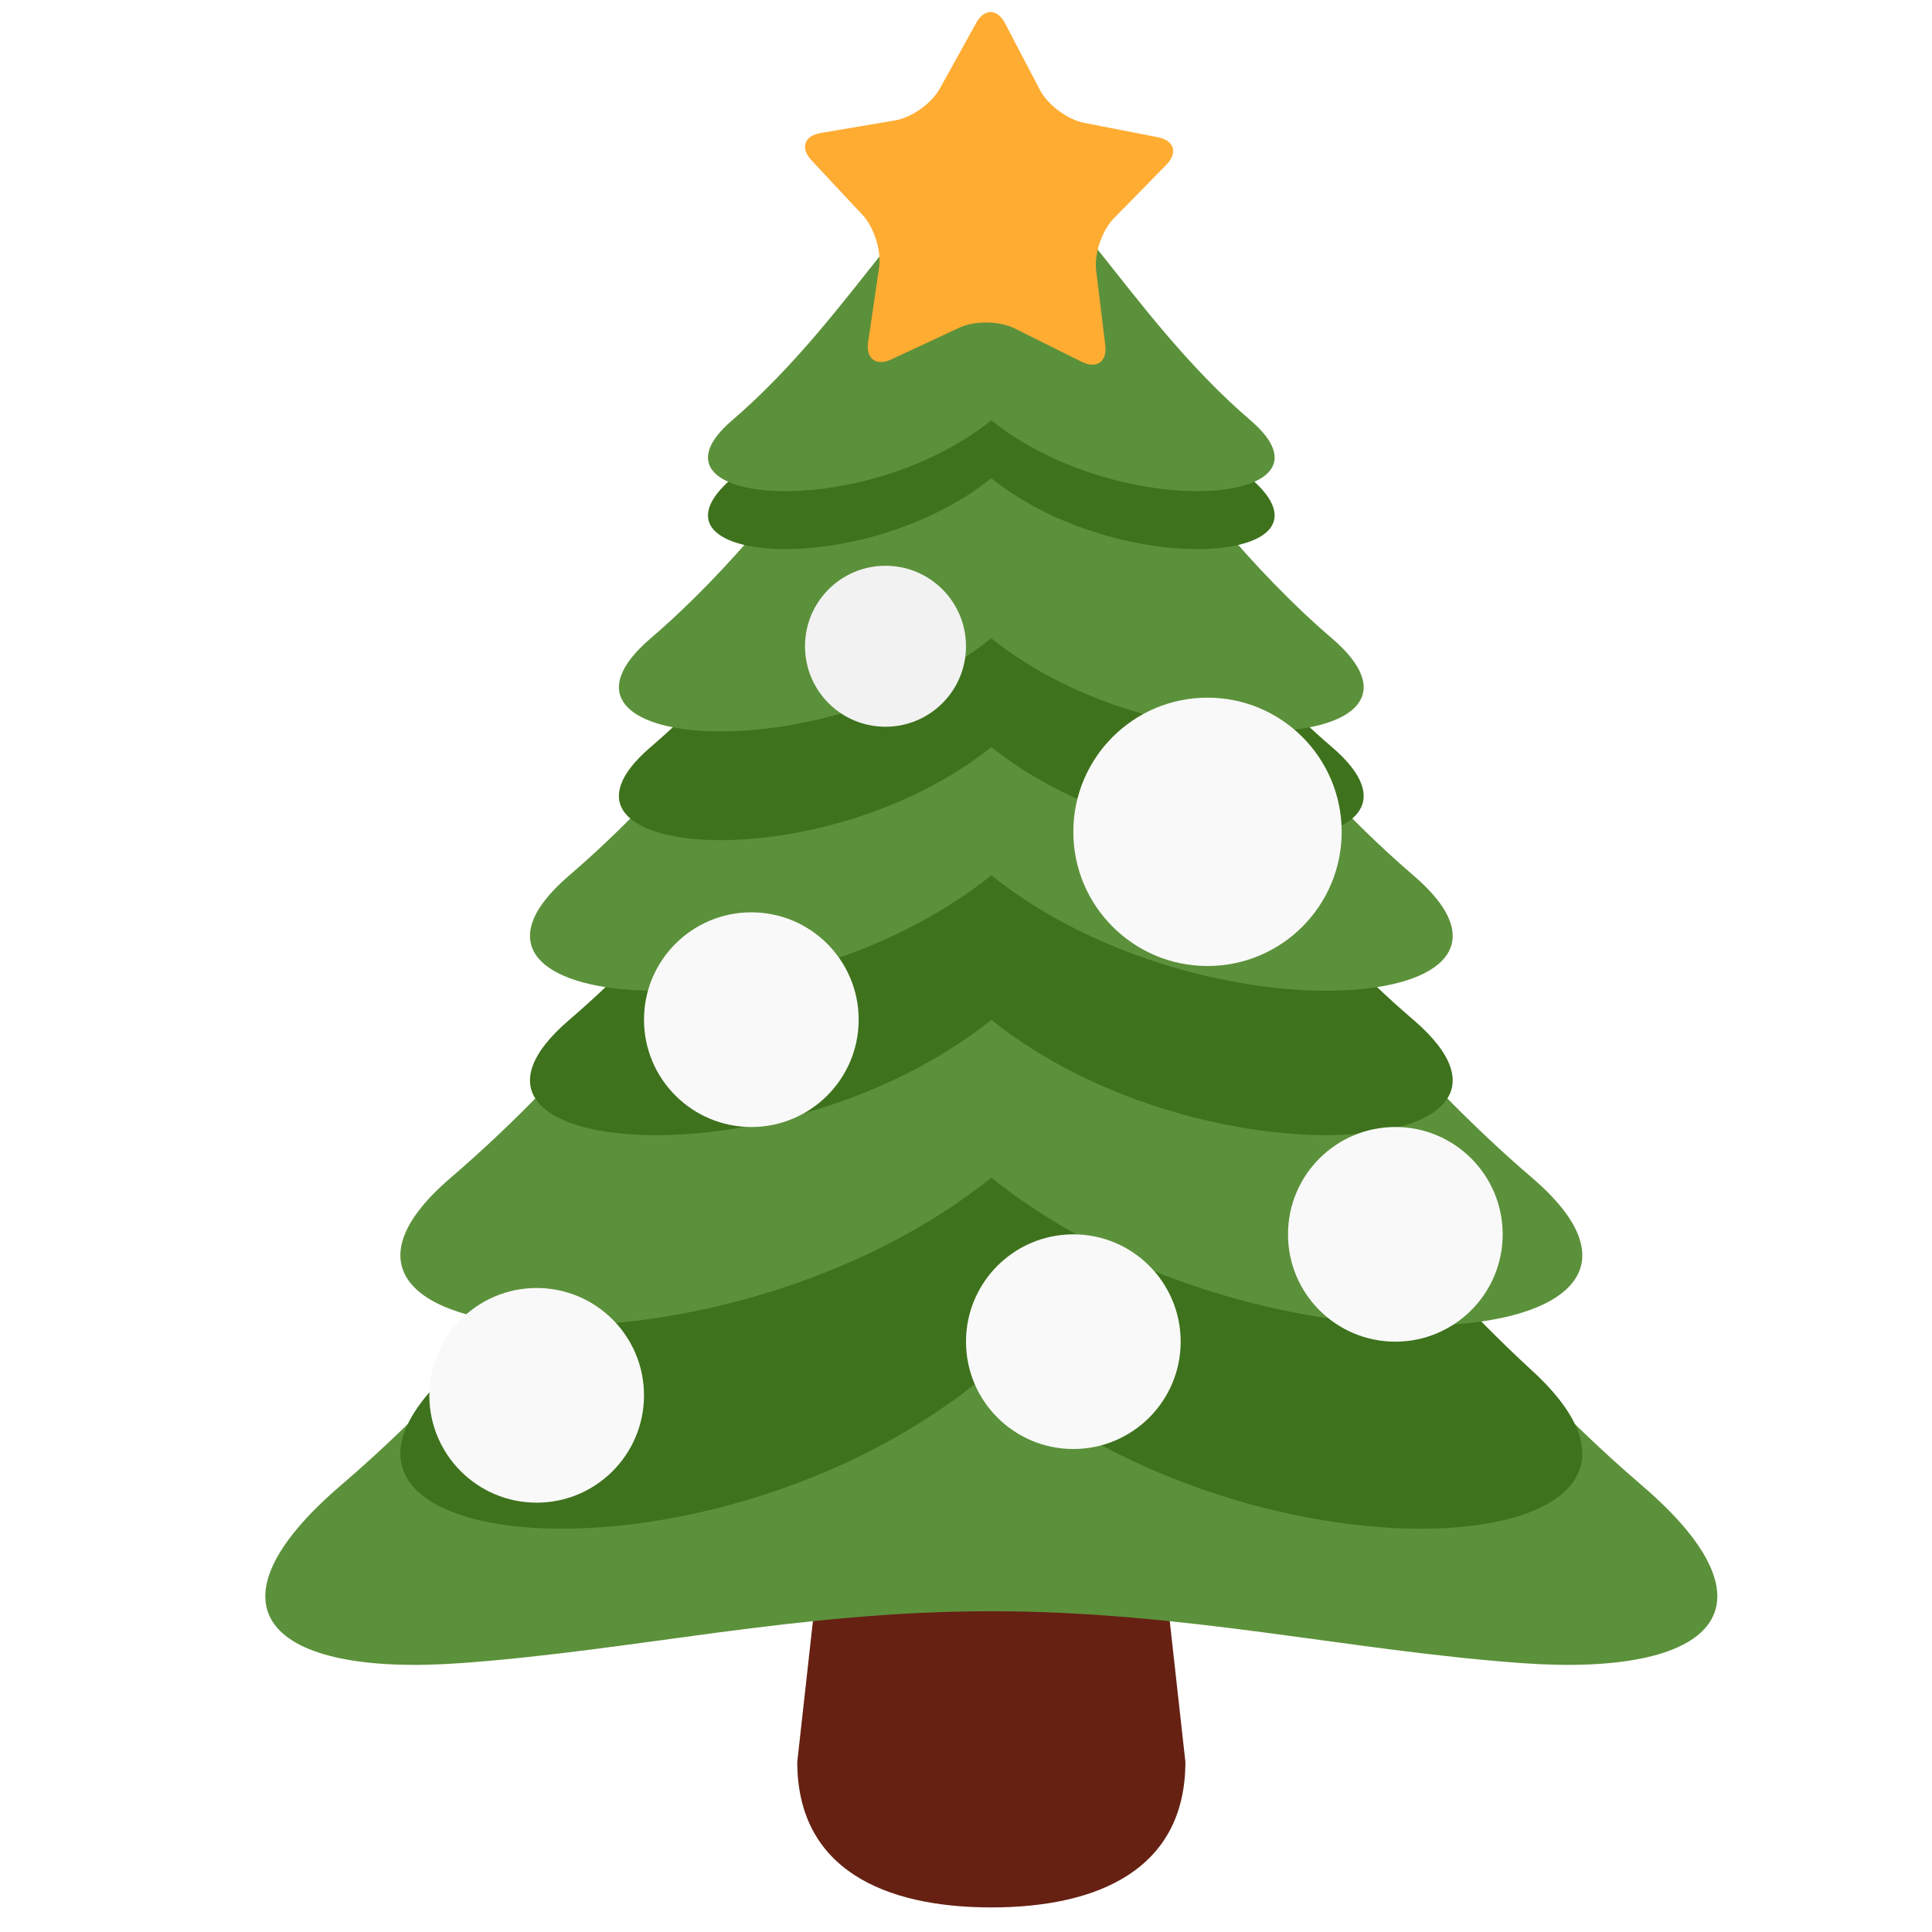
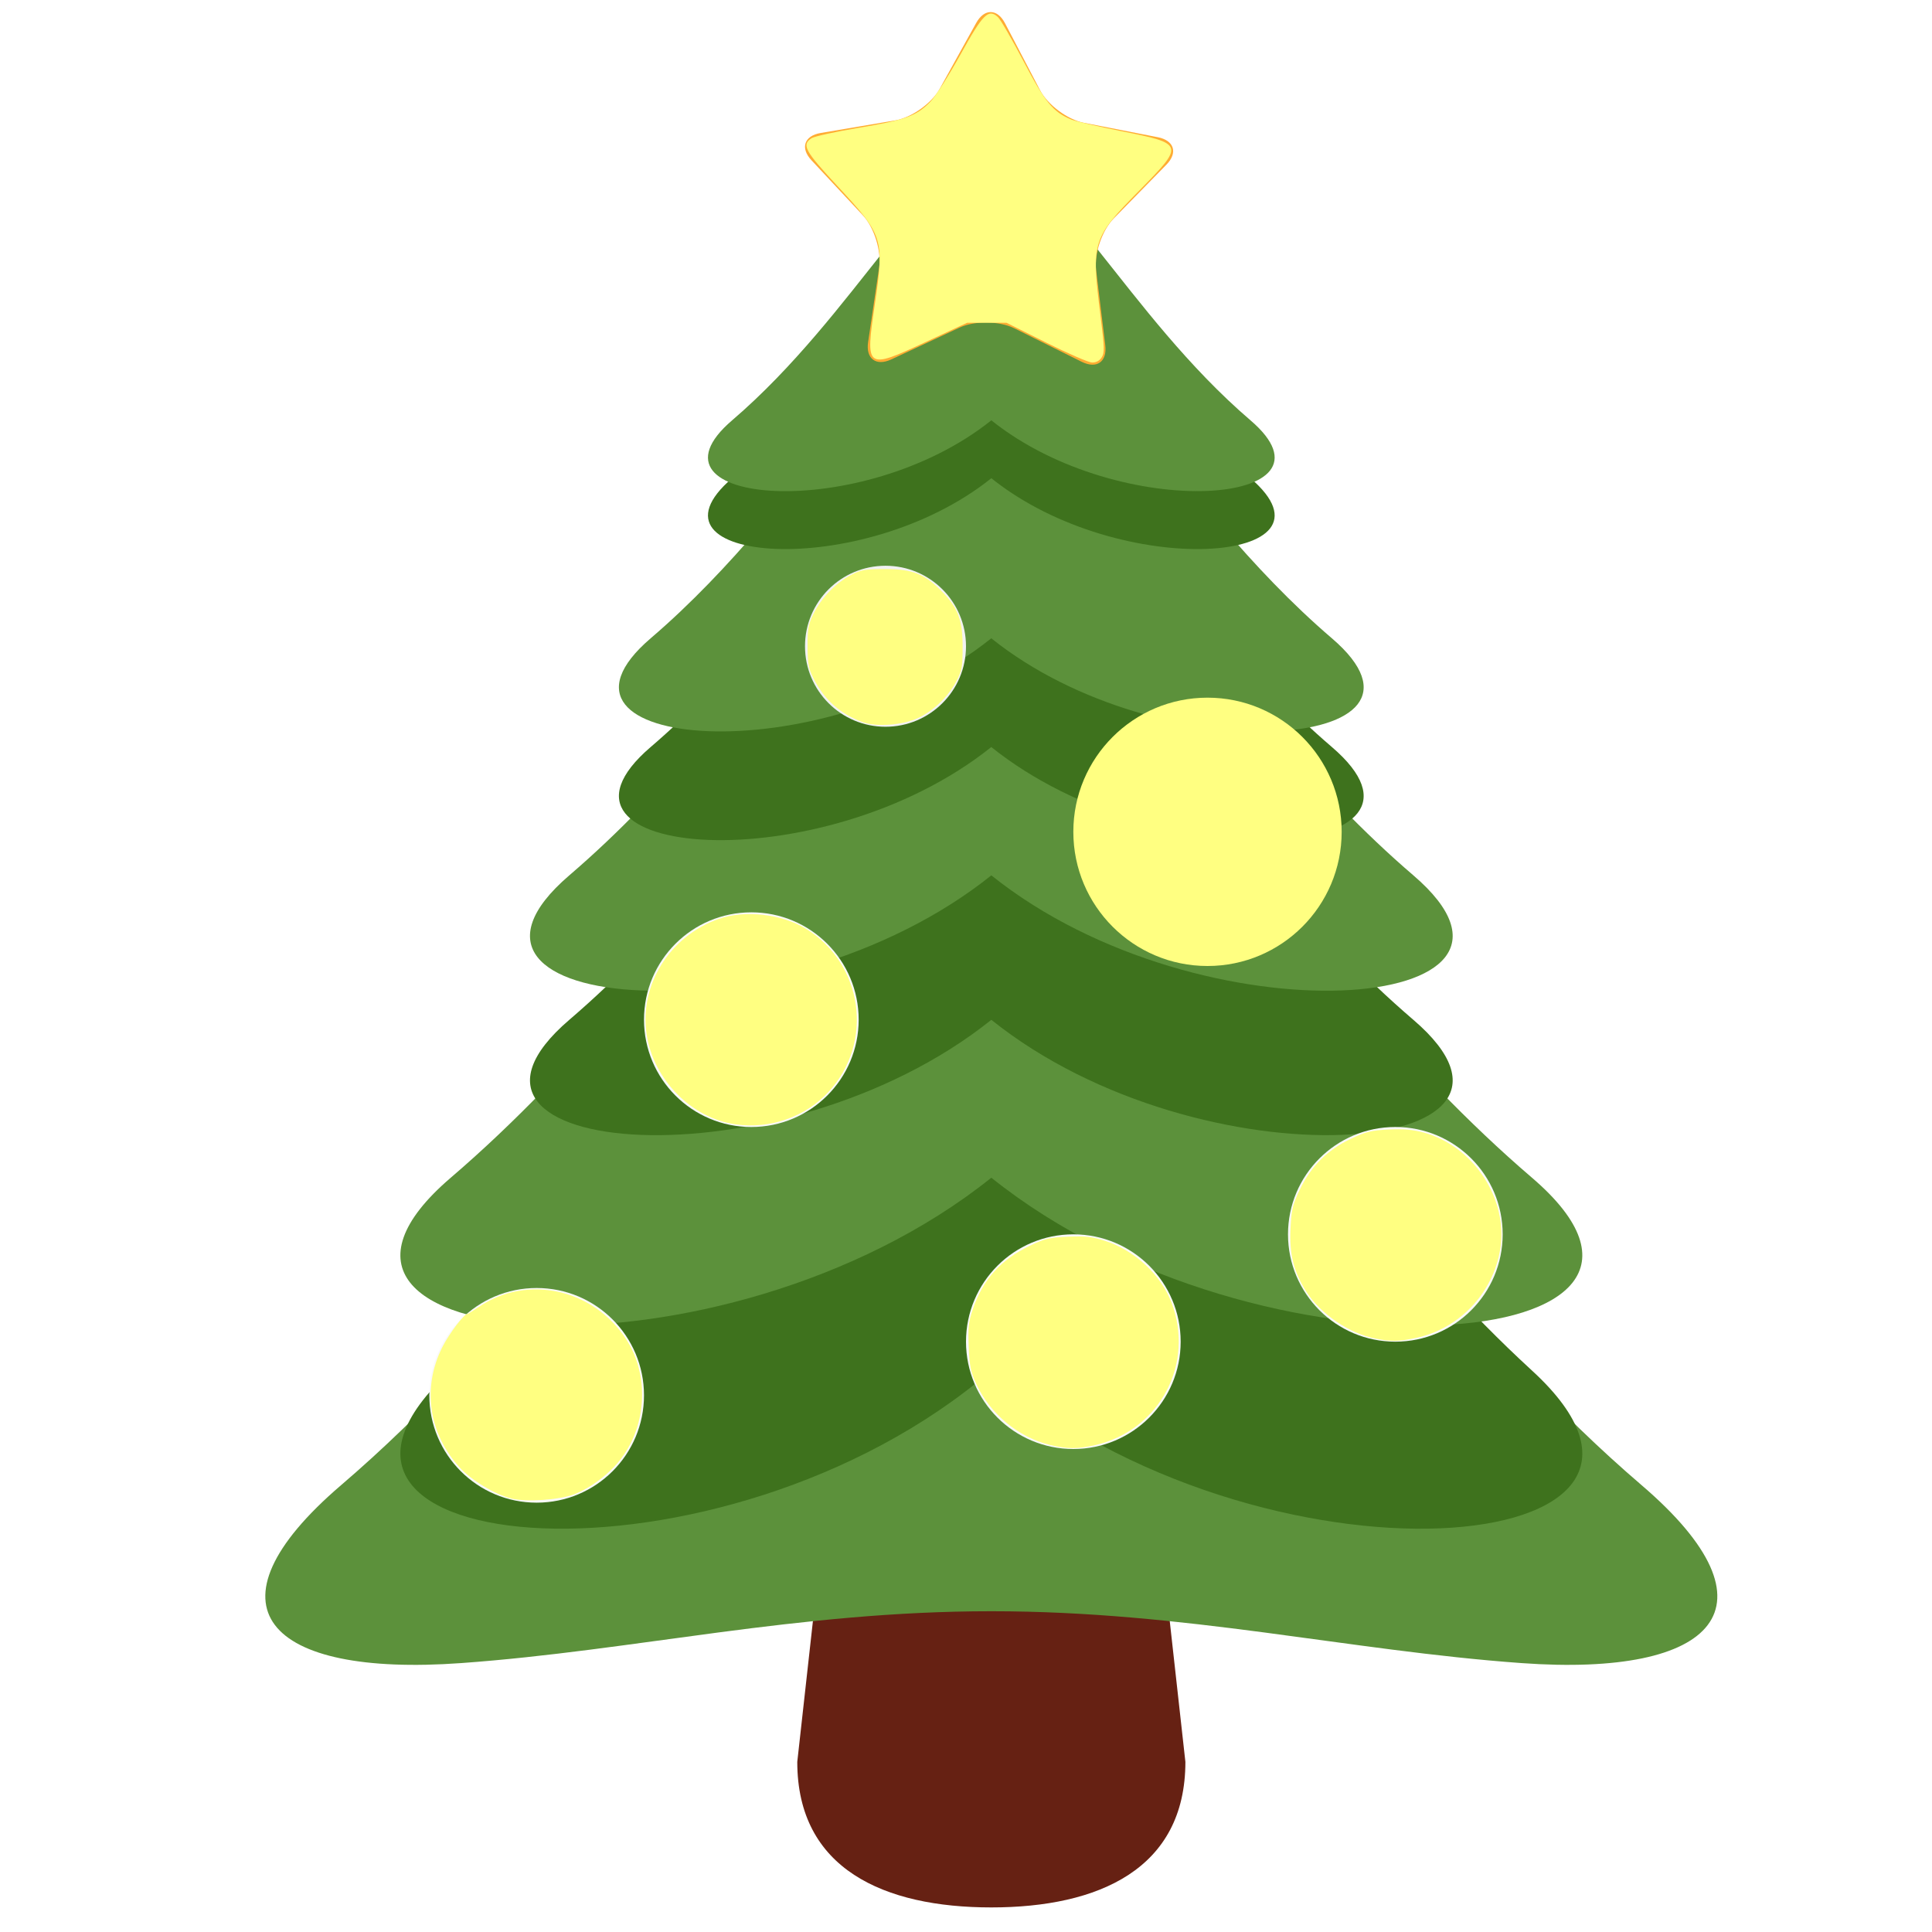
<svg xmlns="http://www.w3.org/2000/svg" width="36px" height="36px" viewBox="0 0 36 36" aria-hidden="true" role="img" class="iconify iconify--twemoji" preserveAspectRatio="xMidYMid meet" version="1.1" id="svg5843">
  <defs id="defs5847" />
  <path fill="#662113" d="M22.088 32.83c0 1.997-1.619 2.712-3.616 2.712s-3.616-.715-3.616-2.712l.904-8.136c0-1.996.715-1.808 2.712-1.808c1.997 0 2.712-.188 2.712 1.808l.904 8.136z" id="path5809" />
  <path fill="#5C913B" d="M30.59 27.675c-6.294-5.392-8.843-13.112-12.118-13.112s-5.824 7.721-12.118 13.112c-2.645 2.266-1.385 3.577 2.241 3.314c3.232-.233 6.255-.966 9.877-.966s6.646.733 9.876.966c3.627.263 4.886-1.049 2.242-3.314z" id="path5811" />
  <path fill="#3E721D" d="M28.546 25.538c-4.837-4.435-7.555-10.787-10.074-10.787c-2.517 0-5.236 6.352-10.073 10.787c-3.844 3.524 5.037 4.315 10.073 0c5.034 4.316 13.917 3.524 10.074 0z" id="path5813" />
  <path fill="#5C913B" d="M28.546 21.945c-4.837-4.143-7.555-10.077-10.074-10.077c-2.517 0-5.236 5.934-10.073 10.077c-3.844 3.292 5.037 4.031 10.073 0c5.034 4.032 13.917 3.292 10.074 0z" id="path5815" />
  <path fill="#3E721D" d="M26.336 19.003c-3.775-3.235-5.897-7.868-7.864-7.868c-1.965 0-4.088 4.632-7.864 7.868c-3 2.57 3.932 3.147 7.864 0c3.93 3.146 10.865 2.57 7.864 0z" id="path5817" />
  <path fill="#5C913B" d="M26.336 16.311c-3.775-3.235-5.897-7.867-7.864-7.867c-1.965 0-4.088 4.632-7.864 7.867c-3 2.571 3.932 3.147 7.864 0c3.93 3.147 10.865 2.571 7.864 0z" id="path5819" />
  <path fill="#3E721D" d="M24.818 13.92c-3.047-2.61-4.76-6.349-6.347-6.349c-1.586 0-3.299 3.739-6.347 6.349c-2.422 2.075 3.174 2.54 6.347 0c3.174 2.54 8.77 2.075 6.347 0z" id="path5821" />
  <path fill="#5C913B" d="M24.818 11.894c-3.047-2.61-4.76-6.349-6.347-6.349c-1.586 0-3.299 3.739-6.347 6.349c-2.422 2.075 3.174 2.54 6.347 0c3.174 2.54 8.77 2.075 6.347 0z" id="path5823" />
  <path fill="#3E721D" d="M23.301 8.911C20.983 6.925 19.68 4.08 18.472 4.08c-1.207 0-2.511 2.845-4.83 4.831c-1.843 1.579 2.415 1.933 4.83 0c2.414 1.933 6.673 1.579 4.829 0z" id="path5825" />
  <path fill="#5C913B" d="M23.301 7.832C20.983 5.845 19.68 3 18.472 3c-1.207 0-2.511 2.845-4.83 4.832c-1.843 1.579 2.415 1.933 4.83 0c2.414 1.932 6.673 1.578 4.829 0z" id="path5827" />
  <circle fill="#FFCC4D" cx="16.5" cy="12.042" r="1.5" id="circle5829" style="fill:#f2f2f2" />
  <circle fill="#FFCC4D" cx="20" cy="25" r="2" id="circle5831" style="fill:#f9f9f9" />
-   <circle fill="#DD2E44" cx="22.5" cy="15.5" r="2.5" id="circle5833" style="fill:#f9f9f9" />
+   <circle fill="#DD2E44" cx="22.5" cy="15.5" r="2.5" id="circle5833" style="fill:#ffff81;fill-opacity:1" />
  <circle fill="#DD2E44" cx="10" cy="26" r="2" id="circle5835" style="fill:#f9f9f9" />
  <circle fill="#A6D388" cx="14" cy="19" r="2" id="circle5837" style="fill:#f9f9f9" />
  <circle fill="#A6D388" cx="26" cy="23" r="2" id="circle5839" style="fill:#f9f9f9" />
  <path fill="#FFAC33" d="M19.379 1.679c.143.275.512.549.817.609l1.379.269c.305.06.377.29.159.512l-.983 1.004c-.217.222-.365.657-.326.965l.17 1.394c.038.309-.159.448-.438.31L18.9 6.117c-.279-.138-.738-.144-1.02-.013l-1.274.594c-.282.13-.476-.014-.43-.322l.205-1.39c.045-.307-.091-.745-.302-.973l-.959-1.027c-.212-.227-.135-.457.172-.508l1.385-.234c.307-.051.681-.316.832-.588L18.19.427c.151-.272.394-.269.537.006l.652 1.246z" id="path5841" />
+   <path style="fill:#ffff81;fill-opacity:1;stroke-width:0.024" d="m 16.081,13.459 c -0.427,-0.16 -0.71,-0.408 -0.916,-0.806 -0.099,-0.192 -0.115,-0.273 -0.117,-0.604 -0.002,-0.332 0.013,-0.414 0.113,-0.617 0.142,-0.289 0.412,-0.568 0.693,-0.716 0.188,-0.099 0.261,-0.112 0.638,-0.112 0.503,-5.42e-4 0.727,0.086 1.043,0.402 0.316,0.316 0.402,0.54 0.402,1.043 -4.06e-4,0.377 -0.013,0.449 -0.113,0.639 -0.15,0.285 -0.415,0.544 -0.702,0.684 -0.283,0.138 -0.788,0.18 -1.04,0.086 z" id="path1" />
+   <path style="fill:#ffff81;fill-opacity:1;stroke-width:0.024" d="m 13.7,20.95 c -0.815,-0.118 -1.518,-0.827 -1.649,-1.665 -0.145,-0.925 0.422,-1.839 1.341,-2.162 0.486,-0.171 1.177,-0.093 1.627,0.184 1.065,0.655 1.268,2.118 0.422,3.036 -0.433,0.47 -1.094,0.701 -1.74,0.607 z" id="path2" />
+   <path style="fill:#ffff81;fill-opacity:1;stroke-width:0.024" d="M 9.526,27.922 C 9.222,27.846 8.783,27.582 8.565,27.344 7.985,26.708 7.862,25.857 8.243,25.1 8.37,24.848 8.647,24.482 8.712,24.482 c 0.01,0 0.106,-0.059 0.213,-0.131 0.903,-0.609 2.131,-0.337 2.745,0.608 0.424,0.653 0.387,1.573 -0.09,2.211 -0.21,0.282 -0.562,0.55 -0.878,0.673 -0.277,0.107 -0.896,0.149 -1.175,0.08 z" id="path3" />
+   <path style="fill:#ffff81;fill-opacity:1;stroke-width:0.024" d="m 19.557,26.922 c -0.577,-0.14 -1.108,-0.578 -1.36,-1.122 -0.109,-0.235 -0.131,-0.341 -0.146,-0.702 -0.015,-0.356 -0.003,-0.47 0.075,-0.699 0.187,-0.554 0.518,-0.924 1.062,-1.185 0.278,-0.134 0.366,-0.155 0.713,-0.17 0.328,-0.014 0.447,-6.96e-4 0.7,0.081 0.541,0.174 1.034,0.634 1.228,1.145 0.435,1.144 -0.219,2.374 -1.411,2.655 -0.33,0.078 -0.534,0.077 -0.862,-0.002 z" id="path4" />
+   <path style="fill:#ffff81;fill-opacity:1;stroke-width:0.024" d="m 25.63,24.942 c -0.485,-0.092 -1.024,-0.458 -1.289,-0.874 -0.233,-0.366 -0.317,-0.698 -0.295,-1.165 0.017,-0.362 0.037,-0.449 0.173,-0.734 0.205,-0.432 0.515,-0.741 0.95,-0.948 0.283,-0.134 0.38,-0.158 0.706,-0.174 0.274,-0.013 0.453,0.002 0.652,0.056 0.933,0.253 1.582,1.242 1.427,2.177 -0.136,0.819 -0.763,1.479 -1.569,1.65 -0.324,0.069 -0.45,0.071 -0.755,0.013 z" id="path5" />
+   <path style="fill:#ffff81;fill-opacity:1;stroke-width:0.024" d="M 19.493,6.383 18.754,6.014 h -0.366 -0.366 l -0.76,0.353 c -1.132,0.525 -1.139,0.52 -0.961,-0.698 0.178,-1.222 0.16,-1.28 -0.703,-2.209 -0.605,-0.652 -0.664,-0.762 -0.476,-0.885 0.053,-0.034 0.449,-0.122 0.882,-0.194 0.869,-0.146 1.076,-0.221 1.333,-0.487 0.092,-0.095 0.343,-0.488 0.557,-0.874 0.424,-0.763 0.524,-0.862 0.7,-0.703 0.047,0.043 0.261,0.411 0.475,0.817 0.407,0.774 0.552,0.951 0.89,1.092 0.08,0.033 0.499,0.131 0.932,0.217 1.178,0.235 1.182,0.25 0.341,1.105 -0.879,0.893 -0.898,0.951 -0.728,2.316 0.078,0.626 0.08,0.71 0.023,0.797 -0.042,0.064 -0.104,0.096 -0.18,0.094 -0.064,-0.002 -0.448,-0.169 -0.855,-0.372 z" id="path6" />
</svg>
